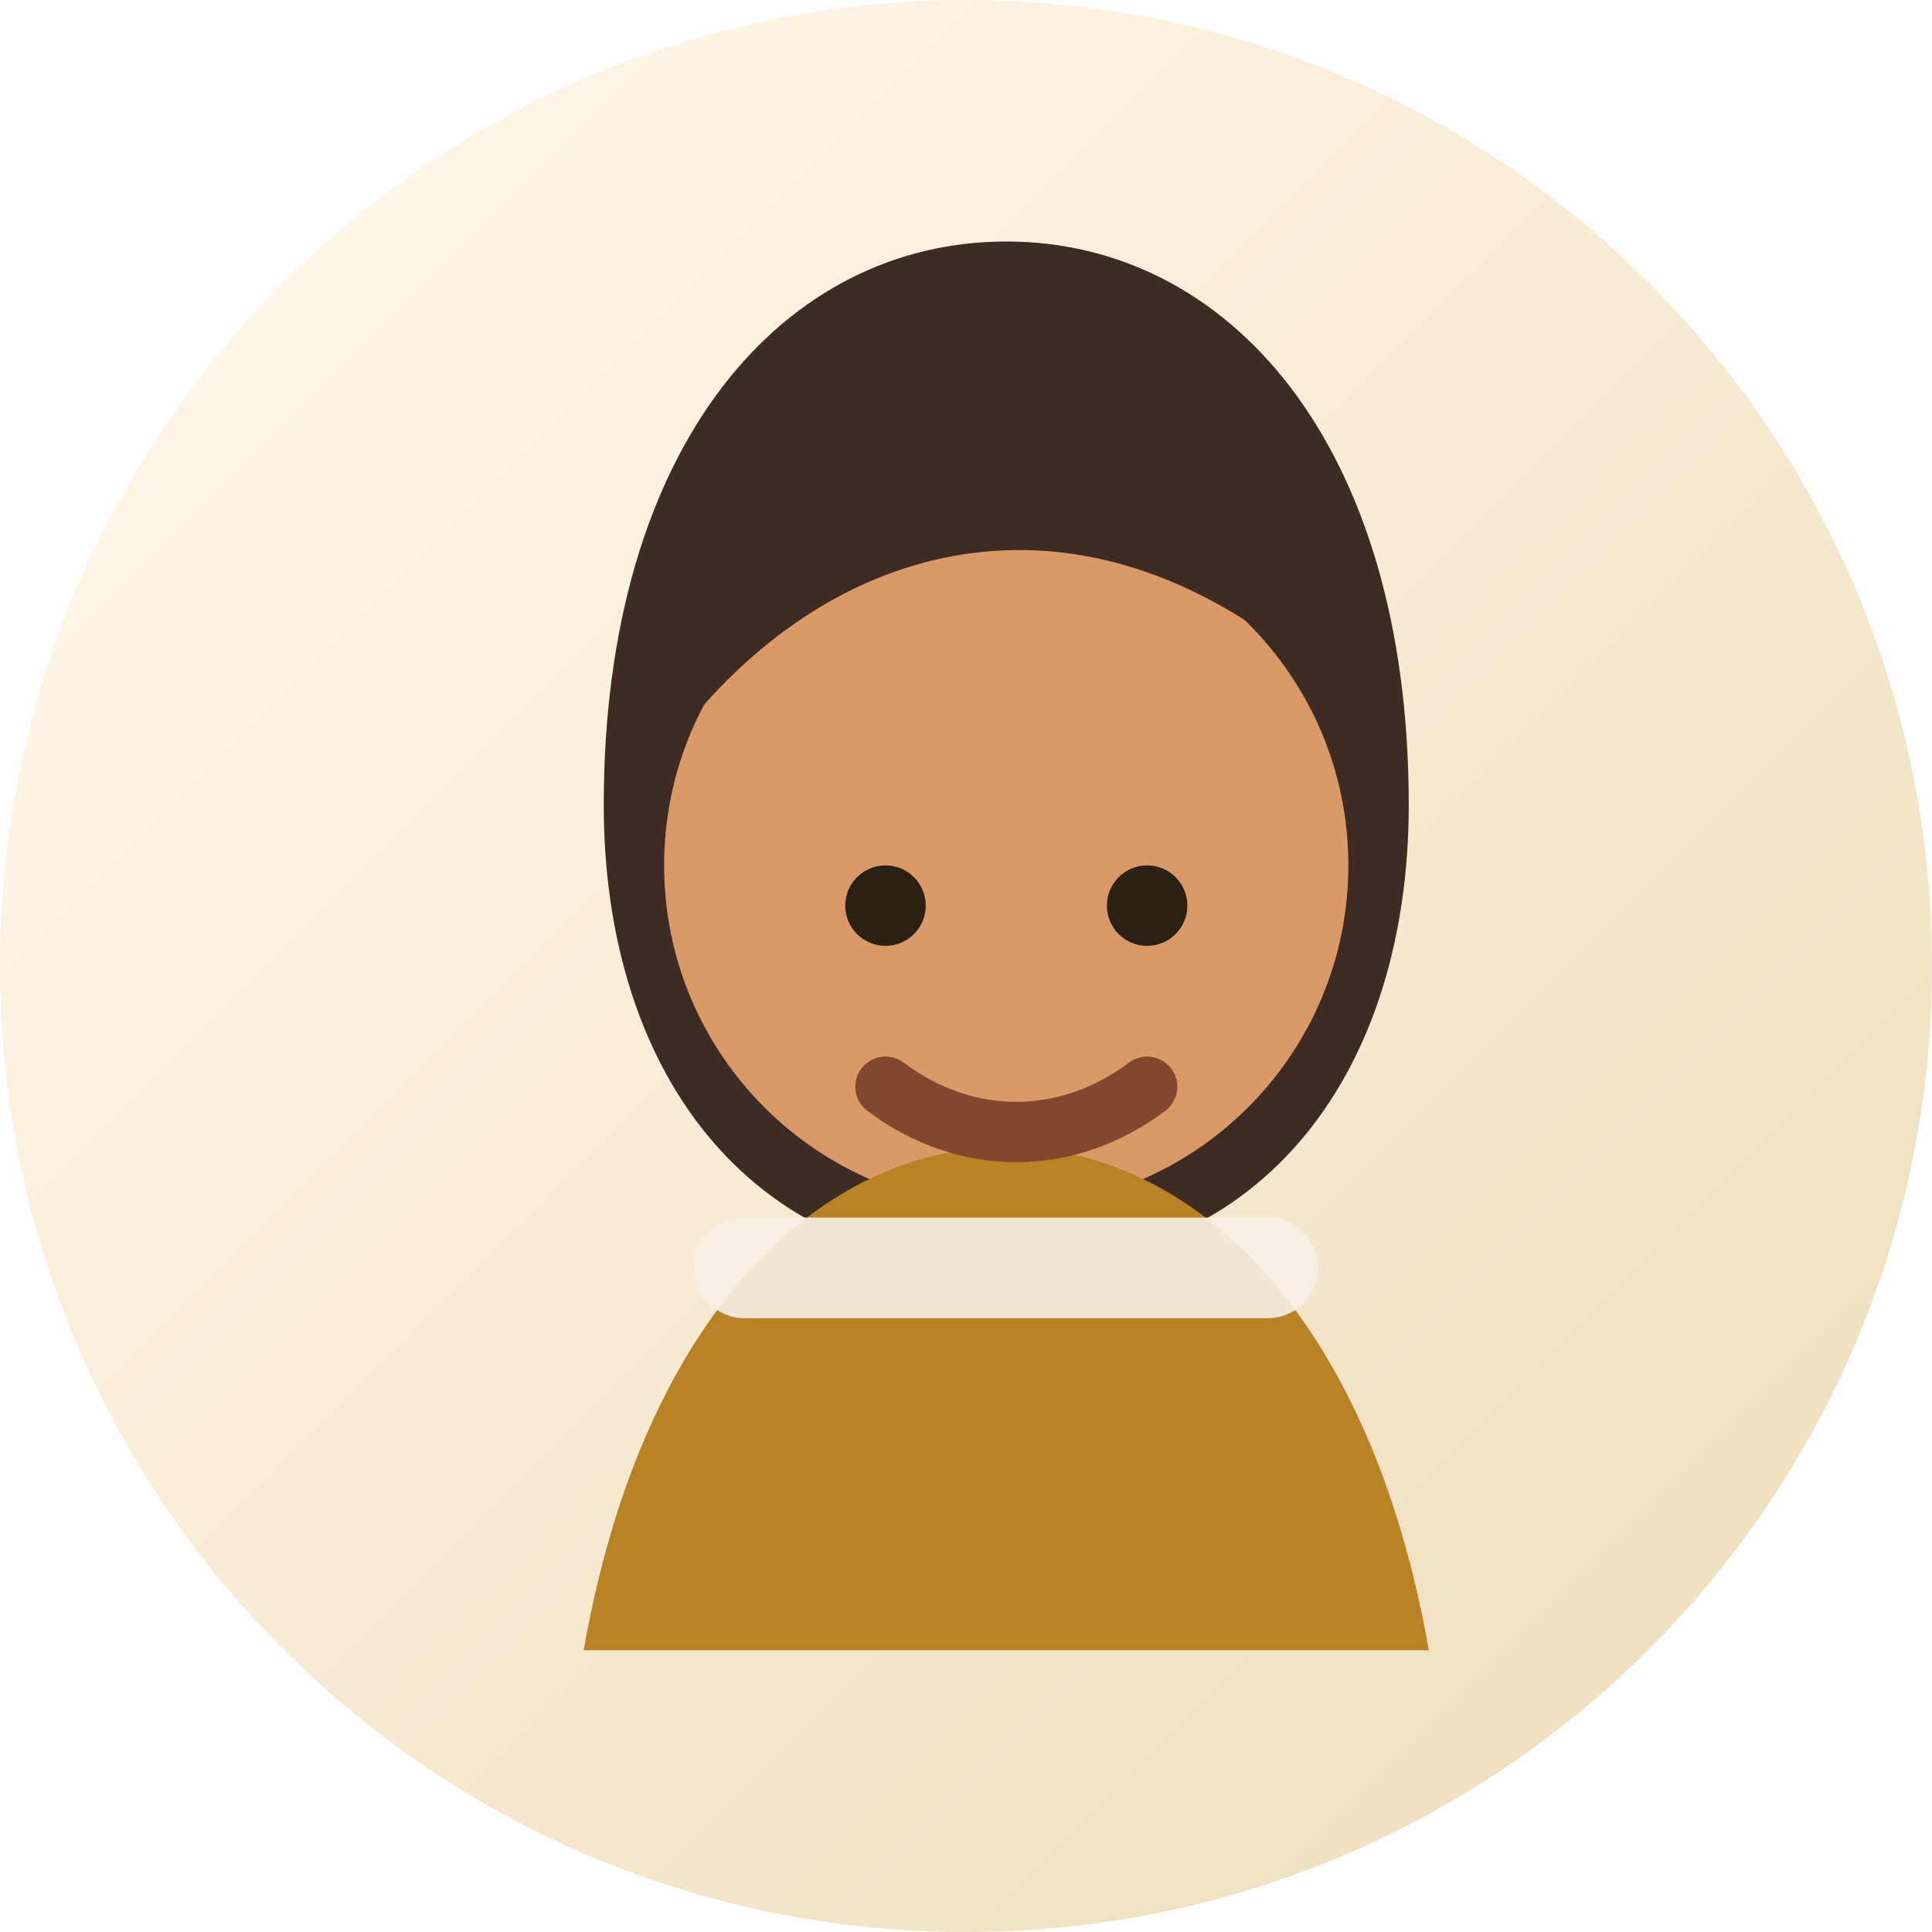
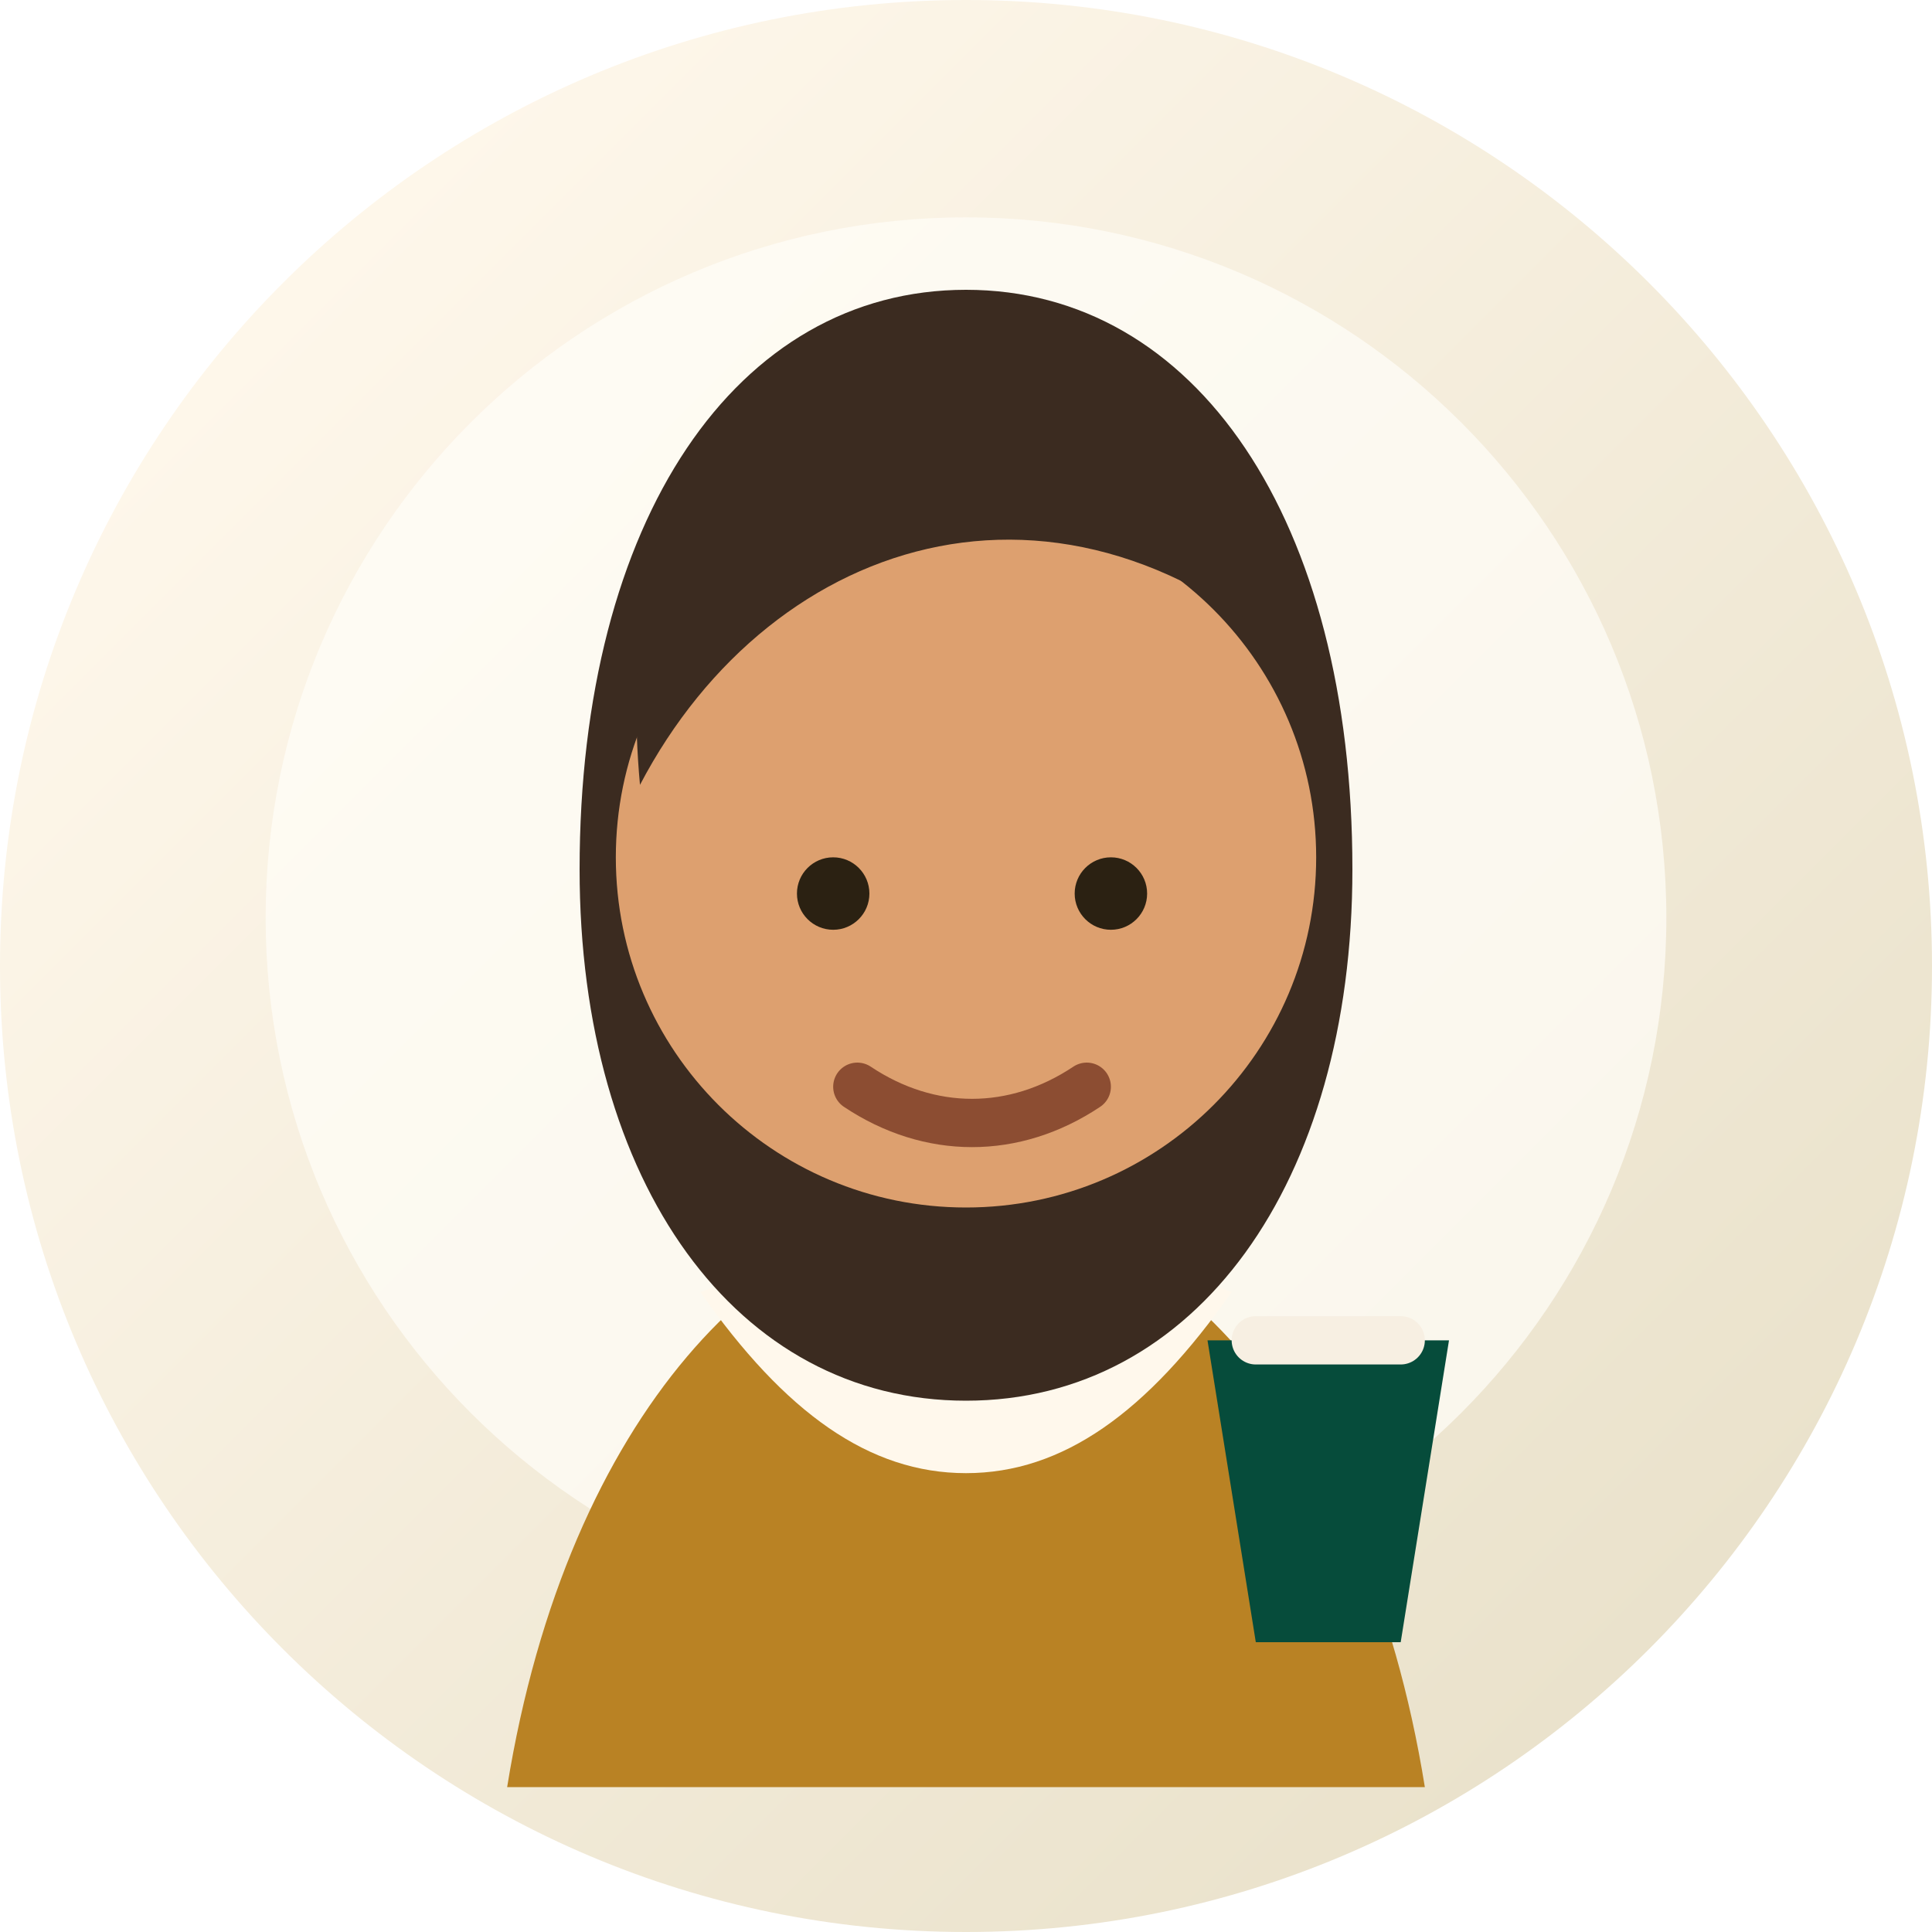
- <svg xmlns="http://www.w3.org/2000/svg" width="96" height="96" viewBox="0 0 96 96" role="img" aria-label="Поставщик напитков">
+ <svg xmlns="http://www.w3.org/2000/svg" width="160" height="160" viewBox="0 0 160 160" role="img" aria-label="Поставщик напитков">
  <defs>
-     <linearGradient id="bg" x1="10" y1="10" x2="86" y2="86" gradientUnits="userSpaceOnUse">
-       <stop stop-color="#fff7e8" />
-       <stop offset="1" stop-color="#f0dfbf" />
+     <linearGradient id="bgDrinks" x1="18" y1="18" x2="142" y2="142" gradientUnits="userSpaceOnUse">
+       <stop stop-color="#fff8ec" />
+       <stop offset="1" stop-color="#e9e1ca" />
    </linearGradient>
  </defs>
-   <rect width="96" height="96" rx="48" fill="url(#bg)" />
-   <path d="M30 40c0-18 9-28 20-28s20 10 20 28c0 13-7 23-20 23S30 53 30 40Z" fill="#3d2b24" />
-   <circle cx="50" cy="43" r="17" fill="#d99a68" />
-   <path d="M29 82c3-17 12-25 21-25s18 8 21 25" fill="#b98224" />
-   <path d="M35 35c8-9 20-11 31-1-5-13-17-17-25-12-7 4-9 8-6 13Z" fill="#3d2b24" />
-   <circle cx="44" cy="45" r="2" fill="#2b2112" />
-   <circle cx="57" cy="45" r="2" fill="#2b2112" />
-   <path d="M44 54c4 3 9 3 13 0" fill="none" stroke="#82482d" stroke-width="3" stroke-linecap="round" />
-   <path d="M37 63h26" stroke="#f7f0e6" stroke-width="5" stroke-linecap="round" opacity=".9" />
+   <rect width="160" height="160" rx="80" fill="url(#bgDrinks)" />
+   <circle cx="80" cy="76" r="58" fill="#fffdf8" opacity=".72" />
+   <path d="M42 148c5-31 22-48 38-48s33 17 38 48" fill="#b98224" />
+   <path d="M58 107c7 10 14 15 22 15s15-5 22-15l-22-8-22 8Z" fill="#fff8ec" />
+   <path d="M48 72c0-29 13-48 32-48s32 19 32 48c0 26-13 44-32 44S48 98 48 72Z" fill="#3b2b20" />
+   <circle cx="80" cy="71" r="29" fill="#dda06f" />
+   <path d="M53 65c11-21 36-29 57-8-4-23-20-35-36-32-15 3-23 18-21 40Z" fill="#3b2b20" />
+   <circle cx="69" cy="74" r="3" fill="#2b2112" />
+   <circle cx="92" cy="74" r="3" fill="#2b2112" />
+   <path d="M71 90c6 4 13 4 19 0" fill="none" stroke="#8c4d32" stroke-width="4" stroke-linecap="round" />
+   <path d="M110 111h10l-4 25h-12l-4-25h10Z" fill="#064c3b" />
+   <path d="M104 111h12" stroke="#f7efe2" stroke-width="4" stroke-linecap="round" />
</svg>
